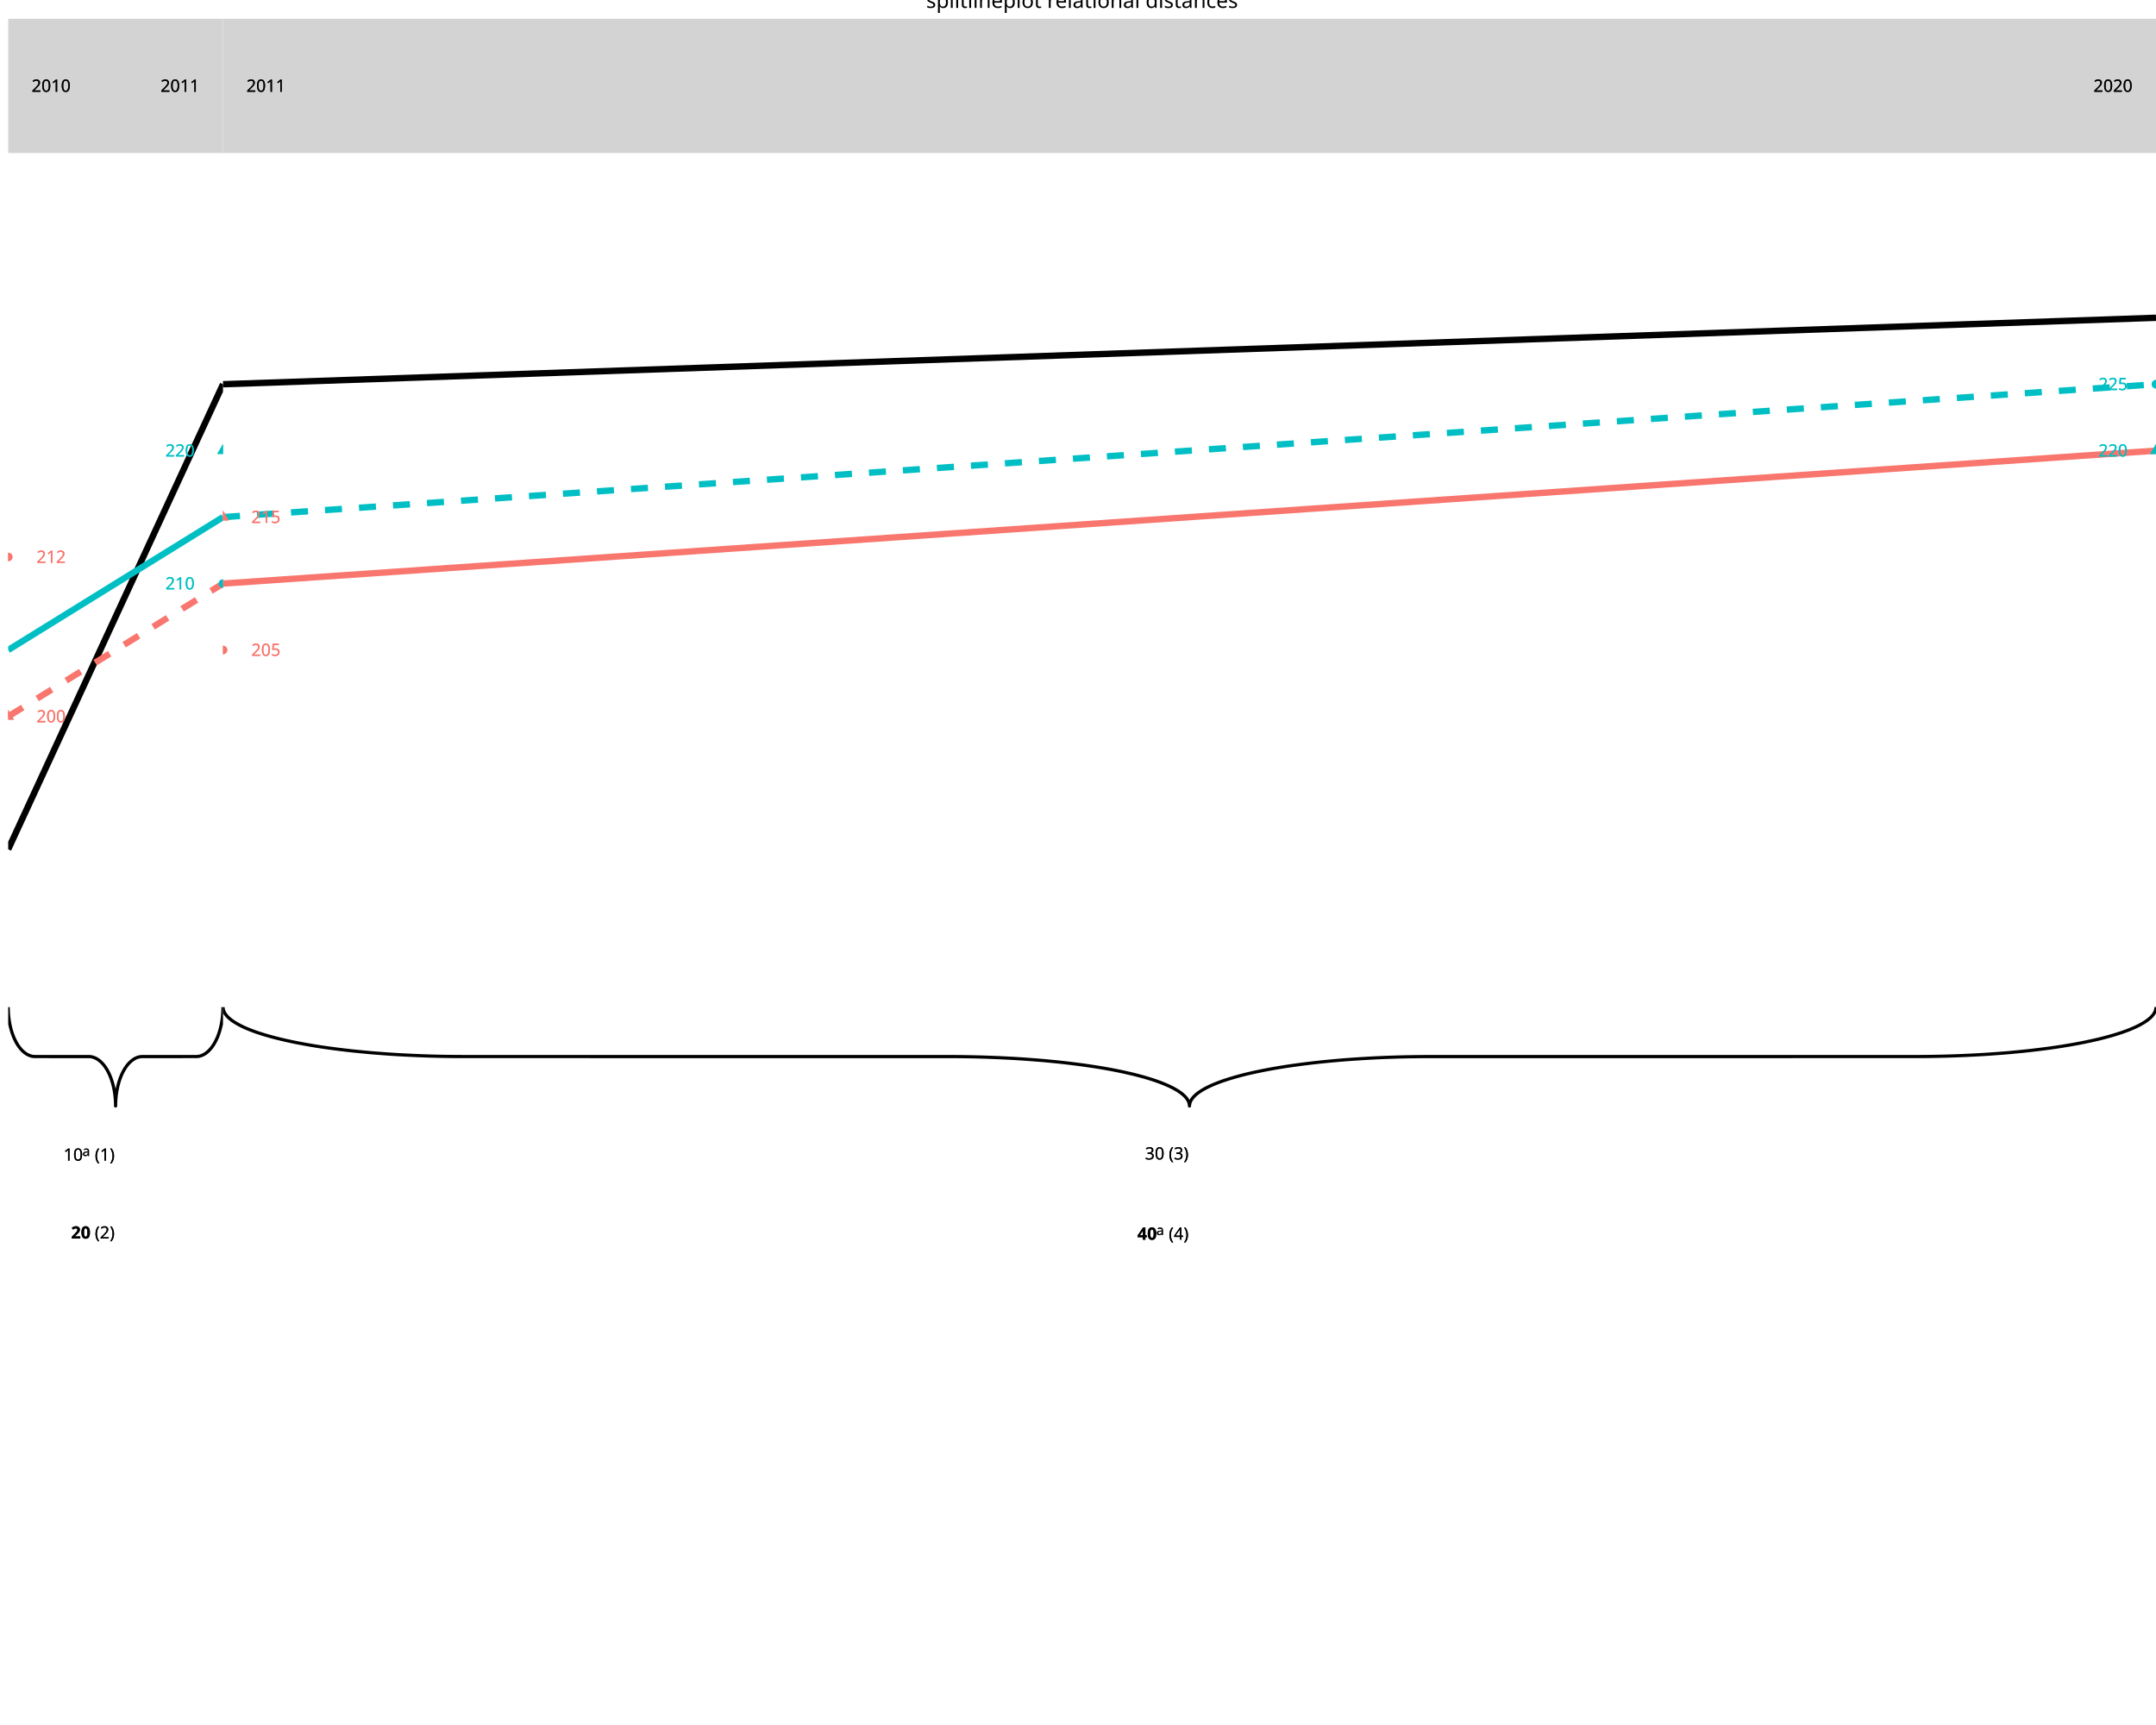
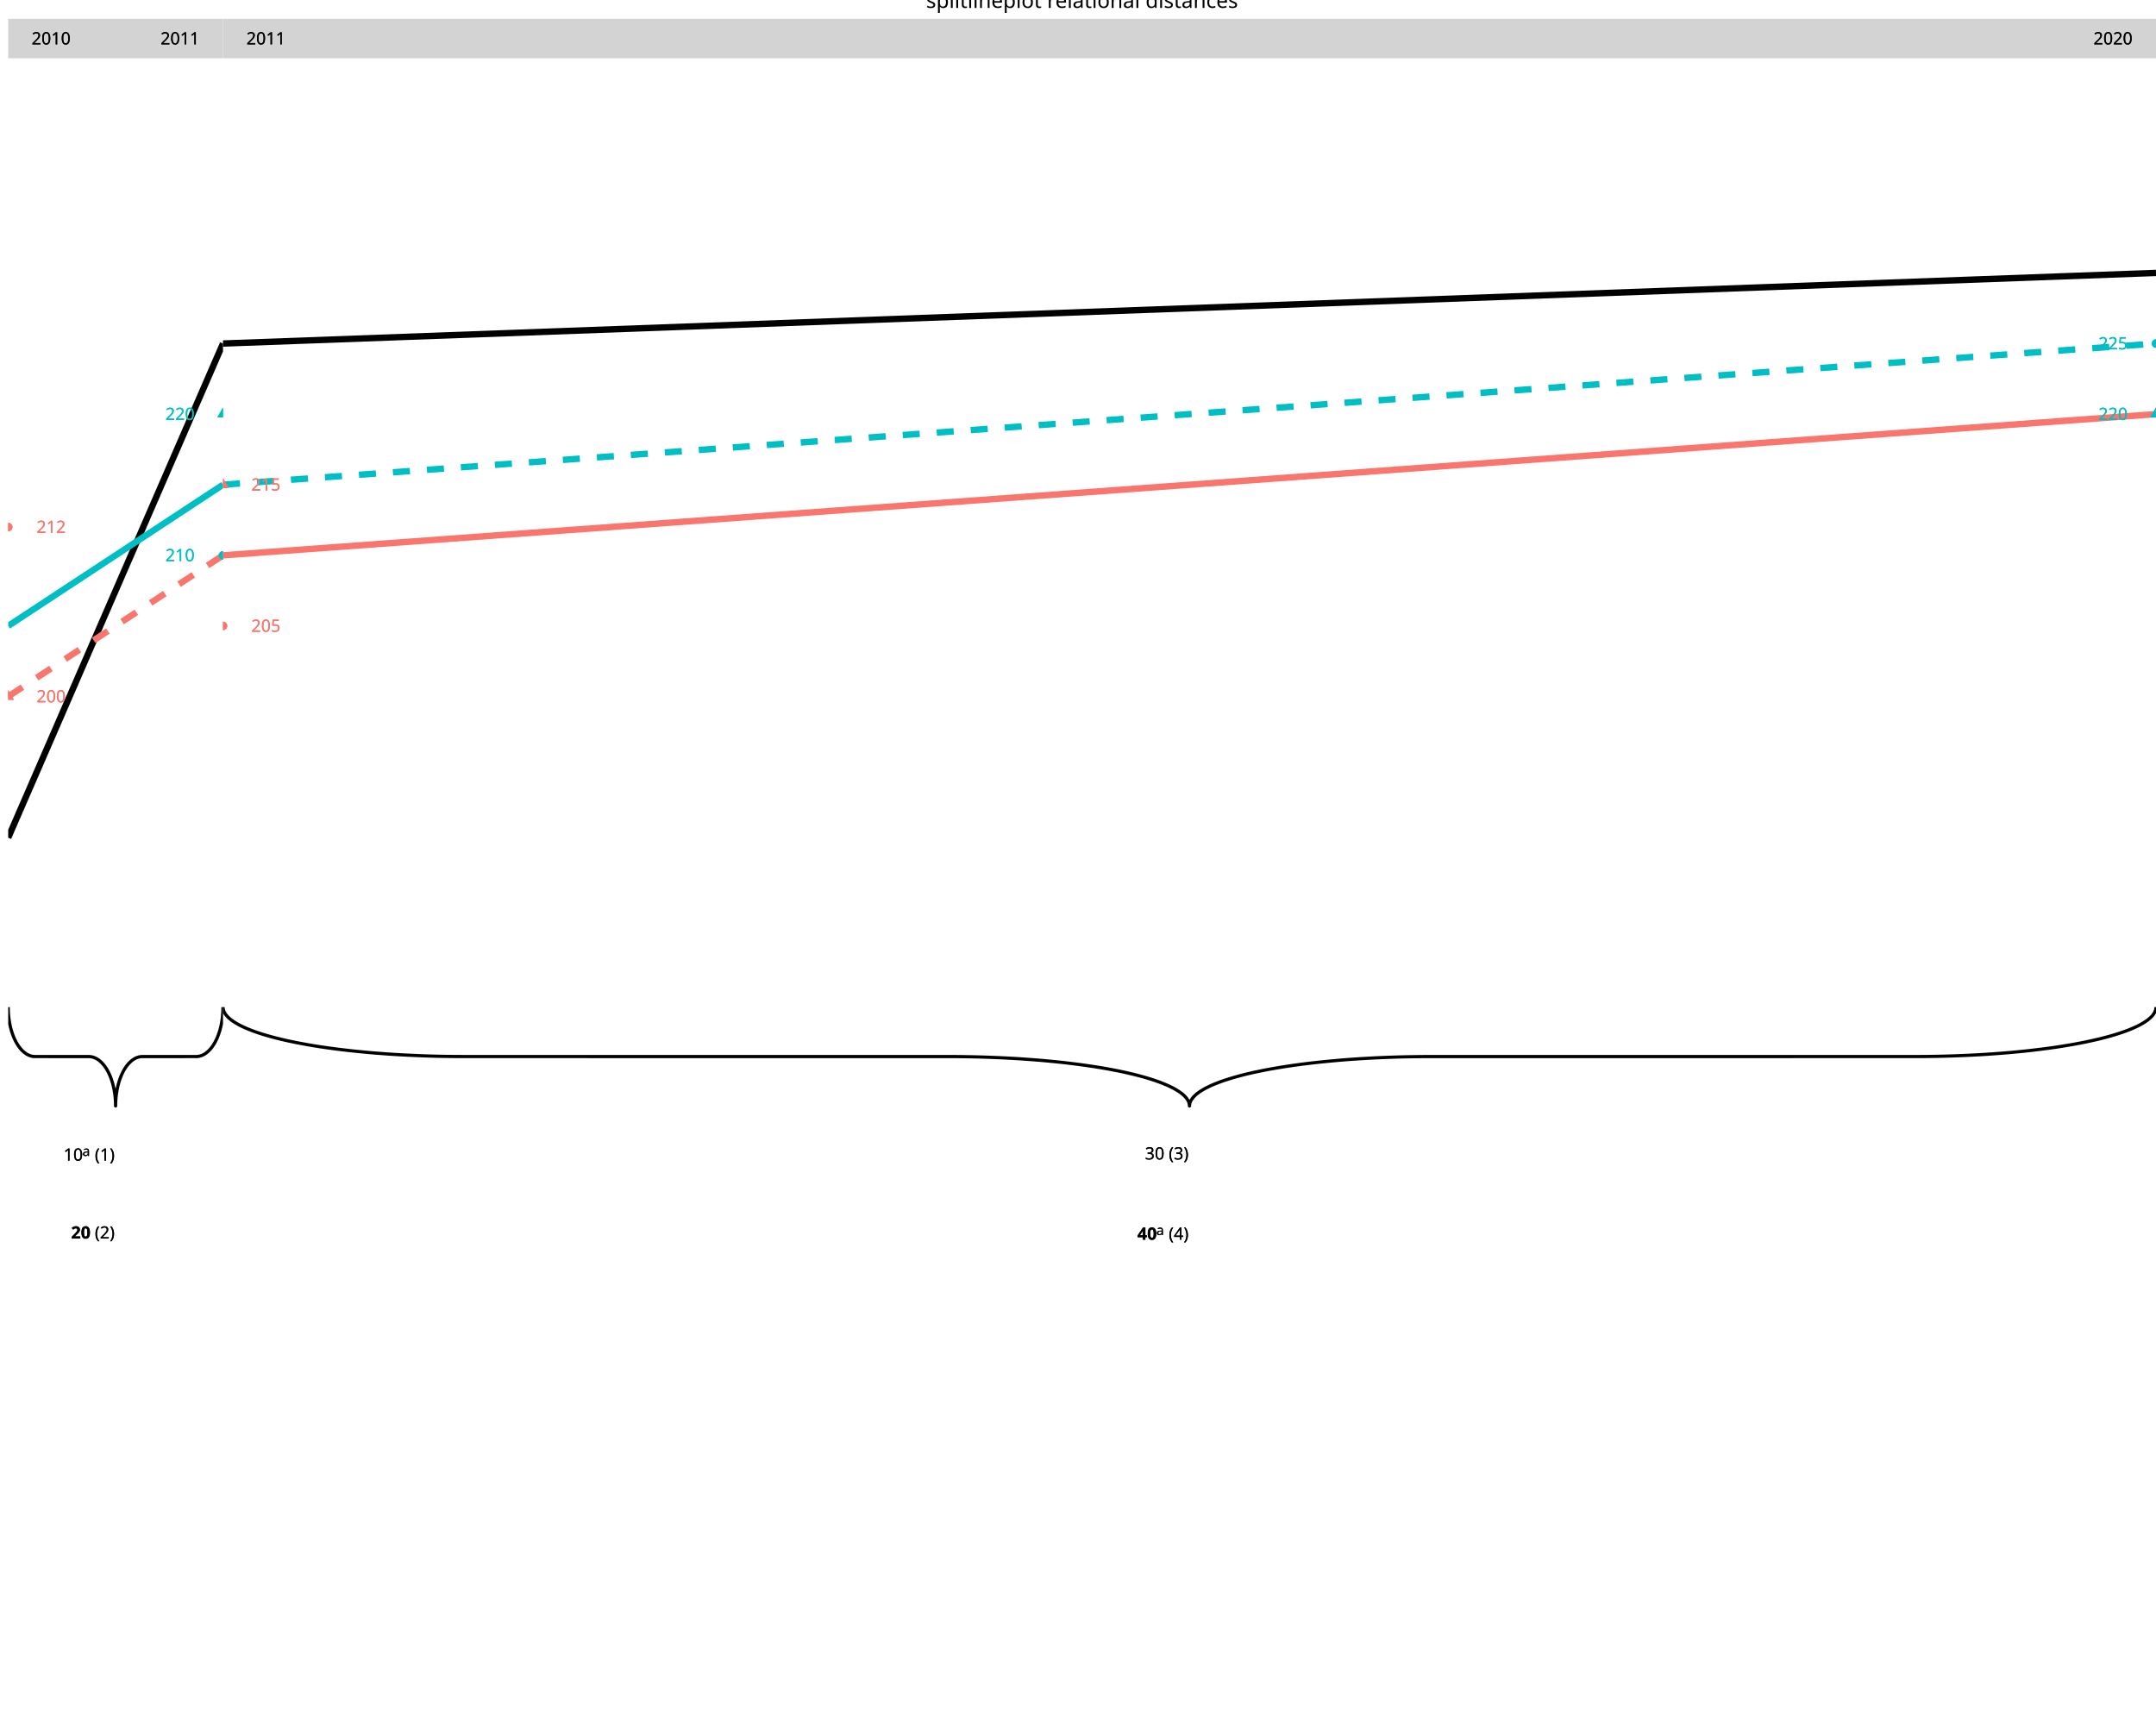
<svg xmlns="http://www.w3.org/2000/svg" class="svglite" data-engine-version="2.0" width="720.00pt" height="576.00pt" viewBox="0 0 720.00 576.00">
  <defs>
    <style type="text/css">
    .svglite line, .svglite polyline, .svglite polygon, .svglite path, .svglite rect, .svglite circle {
      fill: none;
      stroke: #000000;
      stroke-linecap: round;
      stroke-linejoin: round;
      stroke-miterlimit: 10.00;
    }
  </style>
  </defs>
  <rect width="100%" height="100%" style="stroke: none; fill: #FFFFFF;" />
  <defs>
    <clipPath id="cpMC4wMHw3MjAuMDB8MC4wMHw1NzYuMDA=">
      <rect x="0.00" y="0.00" width="720.00" height="576.00" />
    </clipPath>
  </defs>
  <g clip-path="url(#cpMC4wMHw3MjAuMDB8MC4wMHw1NzYuMDA=)">
</g>
  <defs>
    <clipPath id="cpMi43NHw3NC40N3w2LjI3fDQzMi4wMA==">
      <rect x="2.74" y="6.27" width="71.73" height="425.73" />
    </clipPath>
  </defs>
  <g clip-path="url(#cpMi43NHw3NC40N3w2LjI3fDQzMi4wMA==)">
    <polyline points="2.74,336.29 2.74,336.55 2.75,337.07 2.77,337.59 2.79,338.11 2.83,338.63 2.87,339.14 2.93,339.66 2.99,340.16 3.06,340.67 3.14,341.17 3.23,341.66 3.32,342.15 3.43,342.64 3.54,343.12 3.66,343.59 3.79,344.05 3.93,344.51 4.07,344.95 4.23,345.39 4.39,345.82 4.55,346.24 4.73,346.65 4.91,347.05 5.10,347.44 5.29,347.82 5.49,348.19 5.70,348.54 5.91,348.89 6.13,349.22 6.36,349.54 6.59,349.84 6.82,350.13 7.06,350.41 7.30,350.67 7.55,350.92 7.81,351.15 8.06,351.37 8.32,351.58 8.59,351.76 8.85,351.94 9.12,352.10 9.40,352.24 9.67,352.36 9.95,352.47 10.23,352.57 10.51,352.65 10.79,352.71 11.07,352.75 11.35,352.78 11.63,352.79 29.85,352.80 30.13,352.82 30.41,352.86 30.70,352.91 30.98,352.98 31.26,353.07 31.53,353.17 31.81,353.29 32.08,353.42 32.35,353.57 32.62,353.74 32.89,353.92 33.15,354.11 33.41,354.33 33.66,354.55 33.91,354.79 34.16,355.05 34.40,355.32 34.64,355.60 34.87,355.90 35.10,356.21 35.32,356.53 35.54,356.87 35.75,357.22 35.95,357.58 36.15,357.95 36.34,358.34 36.53,358.73 36.70,359.14 36.87,359.55 37.04,359.98 37.19,360.41 37.34,360.86 37.48,361.31 37.62,361.77 37.74,362.24 37.86,362.71 37.97,363.19 38.07,363.68 38.16,364.17 38.24,364.67 38.32,365.17 38.38,365.68 38.44,366.19 38.49,366.70 38.53,367.22 38.56,367.73 38.58,368.25 38.60,368.77 38.60,369.30 38.60,369.30 38.60,369.04 38.61,368.51 38.63,367.99 38.66,367.48 38.69,366.96 38.74,366.44 38.79,365.93 38.85,365.42 38.92,364.92 39.00,364.42 39.09,363.92 39.19,363.43 39.29,362.95 39.40,362.47 39.53,362.00 39.66,361.54 39.79,361.08 39.94,360.64 40.09,360.20 40.25,359.77 40.42,359.35 40.59,358.93 40.77,358.53 40.96,358.14 41.15,357.77 41.36,357.40 41.56,357.04 41.78,356.70 41.99,356.37 42.22,356.05 42.45,355.75 42.68,355.46 42.92,355.18 43.17,354.92 43.42,354.67 43.67,354.44 43.93,354.22 44.19,354.01 44.45,353.82 44.72,353.65 44.99,353.49 45.26,353.35 45.53,353.22 45.81,353.11 46.09,353.02 46.37,352.94 46.65,352.88 46.93,352.84 47.21,352.81 47.50,352.80 65.71,352.79 66.00,352.77 66.28,352.73 66.56,352.68 66.84,352.61 67.12,352.52 67.40,352.42 67.67,352.30 67.95,352.17 68.22,352.02 68.49,351.85 68.75,351.67 69.01,351.48 69.27,351.26 69.53,351.04 69.78,350.80 70.02,350.54 70.27,350.27 70.50,349.99 70.74,349.69 70.96,349.38 71.18,349.05 71.40,348.72 71.61,348.37 71.81,348.01 72.01,347.63 72.20,347.25 72.39,346.86 72.57,346.45 72.74,346.03 72.90,345.61 73.06,345.17 73.20,344.73 73.35,344.28 73.48,343.82 73.60,343.35 73.72,342.88 73.83,342.40 73.93,341.91 74.02,341.42 74.11,340.92 74.18,340.42 74.25,339.91 74.31,339.40 74.35,338.89 74.39,338.37 74.43,337.85 74.45,337.33 74.46,336.81 74.47,336.29 74.47,336.29 " style="stroke-width: 1.07; stroke-linecap: butt;" />
    <text x="21.20" y="387.56" style="font-size: 5.69px; font-family: sans;" textLength="6.33px" lengthAdjust="spacingAndGlyphs">10</text>
    <text x="27.53" y="385.99" style="font-size: 4.55px; font-family: sans;" textLength="2.53px" lengthAdjust="spacingAndGlyphs">a</text>
    <text x="31.65" y="387.56" style="font-size: 5.69px; font-family: sans;" textLength="6.95px" lengthAdjust="spacingAndGlyphs">(1)</text>
    <text x="23.74" y="413.57" style="font-size: 5.69px; font-weight: bold; font-family: sans;" textLength="6.33px" lengthAdjust="spacingAndGlyphs">20</text>
    <text x="31.65" y="413.57" style="font-size: 5.69px; font-family: sans;" textLength="6.95px" lengthAdjust="spacingAndGlyphs">(2)</text>
    <text x="21.20" y="387.56" style="font-size: 5.69px; font-family: sans;" textLength="6.33px" lengthAdjust="spacingAndGlyphs">10</text>
    <text x="27.53" y="385.99" style="font-size: 4.55px; font-family: sans;" textLength="2.53px" lengthAdjust="spacingAndGlyphs">a</text>
    <text x="31.65" y="387.56" style="font-size: 5.69px; font-family: sans;" textLength="6.95px" lengthAdjust="spacingAndGlyphs">(1)</text>
    <text x="23.74" y="413.57" style="font-size: 5.69px; font-weight: bold; font-family: sans;" textLength="6.33px" lengthAdjust="spacingAndGlyphs">20</text>
    <text x="31.65" y="413.57" style="font-size: 5.69px; font-family: sans;" textLength="6.95px" lengthAdjust="spacingAndGlyphs">(2)</text>
-     <line x1="2.74" y1="283.60" x2="74.47" y2="128.30" style="stroke-width: 2.13; stroke-linecap: butt;" />
-     <line x1="2.74" y1="239.23" x2="74.47" y2="194.86" style="stroke-width: 2.13; stroke: #F8766D; stroke-dasharray: 5.69,5.69; stroke-linecap: butt;" />
-     <line x1="2.74" y1="217.04" x2="74.47" y2="172.67" style="stroke-width: 2.13; stroke: #00BFC4; stroke-linecap: butt;" />
-     <polygon points="2.74,237.02 4.65,240.33 0.83,240.33 " style="stroke-width: 0.71; stroke: none; fill: #F8766D;" />
-     <polygon points="2.74,237.02 4.65,240.33 0.83,240.33 " style="stroke-width: 0.71; stroke: none; fill: #F8766D;" />
-     <circle cx="2.74" cy="185.98" r="1.42" style="stroke-width: 0.71; stroke: none; fill: #F8766D;" />
-     <circle cx="2.74" cy="185.98" r="1.42" style="stroke-width: 0.71; stroke: none; fill: #F8766D;" />
-     <circle cx="74.47" cy="194.86" r="1.42" style="stroke-width: 0.71; stroke: none; fill: #00BFC4;" />
-     <circle cx="74.47" cy="194.86" r="1.42" style="stroke-width: 0.71; stroke: none; fill: #00BFC4;" />
-     <polygon points="74.47,148.27 76.38,151.59 72.55,151.59 " style="stroke-width: 0.71; stroke: none; fill: #00BFC4;" />
-     <polygon points="74.47,148.27 76.38,151.59 72.55,151.59 " style="stroke-width: 0.71; stroke: none; fill: #00BFC4;" />
-     <text x="17.08" y="241.19" text-anchor="middle" style="font-size: 5.69px; fill: #F8766D; font-family: sans;" textLength="9.50px" lengthAdjust="spacingAndGlyphs">200</text>
-     <text x="17.08" y="241.19" text-anchor="middle" style="font-size: 5.69px; fill: #F8766D; font-family: sans;" textLength="9.50px" lengthAdjust="spacingAndGlyphs">200</text>
-     <text x="17.08" y="187.94" text-anchor="middle" style="font-size: 5.69px; fill: #F8766D; font-family: sans;" textLength="9.50px" lengthAdjust="spacingAndGlyphs">212</text>
-     <text x="17.08" y="187.94" text-anchor="middle" style="font-size: 5.69px; fill: #F8766D; font-family: sans;" textLength="9.50px" lengthAdjust="spacingAndGlyphs">212</text>
-     <text x="60.12" y="196.81" text-anchor="middle" style="font-size: 5.69px; fill: #00BFC4; font-family: sans;" textLength="9.50px" lengthAdjust="spacingAndGlyphs">210</text>
-     <text x="60.12" y="196.81" text-anchor="middle" style="font-size: 5.69px; fill: #00BFC4; font-family: sans;" textLength="9.50px" lengthAdjust="spacingAndGlyphs">210</text>
-     <text x="60.12" y="152.44" text-anchor="middle" style="font-size: 5.69px; fill: #00BFC4; font-family: sans;" textLength="9.50px" lengthAdjust="spacingAndGlyphs">220</text>
-     <text x="60.12" y="152.44" text-anchor="middle" style="font-size: 5.69px; fill: #00BFC4; font-family: sans;" textLength="9.50px" lengthAdjust="spacingAndGlyphs">220</text>
-     <rect x="2.74" y="6.27" width="71.73" height="44.82" style="stroke-width: 1.07; stroke: none; stroke-linecap: butt; stroke-linejoin: miter; fill: #D3D3D3;" />
-     <text x="17.08" y="30.64" text-anchor="middle" style="font-size: 5.69px; font-family: sans;" textLength="12.66px" lengthAdjust="spacingAndGlyphs">2010</text>
-     <text x="60.12" y="30.64" text-anchor="middle" style="font-size: 5.69px; font-family: sans;" textLength="12.66px" lengthAdjust="spacingAndGlyphs">2011</text>
-     <text x="17.08" y="30.64" text-anchor="middle" style="font-size: 5.69px; font-family: sans;" textLength="12.66px" lengthAdjust="spacingAndGlyphs">2010</text>
-     <text x="60.12" y="30.64" text-anchor="middle" style="font-size: 5.69px; font-family: sans;" textLength="12.66px" lengthAdjust="spacingAndGlyphs">2011</text>
+     <line x1="2.74" y1="279.72" x2="74.47" y2="114.71" style="stroke-width: 2.13; stroke-linecap: butt;" />
+     <line x1="2.74" y1="232.57" x2="74.47" y2="185.43" style="stroke-width: 2.13; stroke: #F8766D; stroke-dasharray: 5.69,5.69; stroke-linecap: butt;" />
+     <line x1="2.74" y1="209.00" x2="74.47" y2="161.85" style="stroke-width: 2.13; stroke: #00BFC4; stroke-linecap: butt;" />
+     <polygon points="2.74,230.36 4.65,233.68 0.83,233.68 " style="stroke-width: 0.71; stroke: none; fill: #F8766D;" />
+     <polygon points="2.74,230.36 4.65,233.68 0.83,233.68 " style="stroke-width: 0.71; stroke: none; fill: #F8766D;" />
+     <circle cx="2.74" cy="176.00" r="1.42" style="stroke-width: 0.71; stroke: none; fill: #F8766D;" />
+     <circle cx="2.74" cy="176.00" r="1.42" style="stroke-width: 0.71; stroke: none; fill: #F8766D;" />
+     <circle cx="74.47" cy="185.43" r="1.42" style="stroke-width: 0.71; stroke: none; fill: #00BFC4;" />
+     <circle cx="74.47" cy="185.43" r="1.42" style="stroke-width: 0.71; stroke: none; fill: #00BFC4;" />
+     <polygon points="74.47,136.07 76.38,139.38 72.55,139.38 " style="stroke-width: 0.71; stroke: none; fill: #00BFC4;" />
+     <polygon points="74.47,136.07 76.38,139.38 72.55,139.38 " style="stroke-width: 0.71; stroke: none; fill: #00BFC4;" />
+     <text x="17.08" y="234.53" text-anchor="middle" style="font-size: 5.69px; fill: #F8766D; font-family: sans;" textLength="9.50px" lengthAdjust="spacingAndGlyphs">200</text>
+     <text x="17.08" y="234.53" text-anchor="middle" style="font-size: 5.69px; fill: #F8766D; font-family: sans;" textLength="9.50px" lengthAdjust="spacingAndGlyphs">200</text>
+     <text x="17.08" y="177.95" text-anchor="middle" style="font-size: 5.69px; fill: #F8766D; font-family: sans;" textLength="9.50px" lengthAdjust="spacingAndGlyphs">212</text>
+     <text x="17.08" y="177.95" text-anchor="middle" style="font-size: 5.69px; fill: #F8766D; font-family: sans;" textLength="9.50px" lengthAdjust="spacingAndGlyphs">212</text>
+     <text x="60.12" y="187.38" text-anchor="middle" style="font-size: 5.69px; fill: #00BFC4; font-family: sans;" textLength="9.50px" lengthAdjust="spacingAndGlyphs">210</text>
+     <text x="60.12" y="187.38" text-anchor="middle" style="font-size: 5.69px; fill: #00BFC4; font-family: sans;" textLength="9.50px" lengthAdjust="spacingAndGlyphs">210</text>
+     <text x="60.12" y="140.24" text-anchor="middle" style="font-size: 5.69px; fill: #00BFC4; font-family: sans;" textLength="9.50px" lengthAdjust="spacingAndGlyphs">220</text>
+     <text x="60.12" y="140.24" text-anchor="middle" style="font-size: 5.69px; fill: #00BFC4; font-family: sans;" textLength="9.50px" lengthAdjust="spacingAndGlyphs">220</text>
+     <rect x="2.74" y="6.27" width="71.73" height="13.20" style="stroke-width: 1.07; stroke: none; stroke-linecap: butt; stroke-linejoin: miter; fill: #D3D3D3;" />
+     <text x="17.08" y="14.83" text-anchor="middle" style="font-size: 5.69px; font-family: sans;" textLength="12.66px" lengthAdjust="spacingAndGlyphs">2010</text>
+     <text x="60.12" y="14.83" text-anchor="middle" style="font-size: 5.69px; font-family: sans;" textLength="12.66px" lengthAdjust="spacingAndGlyphs">2011</text>
+     <text x="17.08" y="14.83" text-anchor="middle" style="font-size: 5.69px; font-family: sans;" textLength="12.66px" lengthAdjust="spacingAndGlyphs">2010</text>
+     <text x="60.12" y="14.83" text-anchor="middle" style="font-size: 5.69px; font-family: sans;" textLength="12.66px" lengthAdjust="spacingAndGlyphs">2011</text>
  </g>
  <g clip-path="url(#cpMC4wMHw3MjAuMDB8MC4wMHw1NzYuMDA=)">
</g>
  <defs>
    <clipPath id="cpNzQuNDd8NzIwLjAwfDYuMjd8NDMyLjAw">
      <rect x="74.47" y="6.27" width="645.53" height="425.73" />
    </clipPath>
  </defs>
  <g clip-path="url(#cpNzQuNDd8NzIwLjAwfDYuMjd8NDMyLjAw)">
    <polyline points="74.47,336.29 74.48,336.55 74.56,337.07 74.72,337.59 74.96,338.11 75.28,338.63 75.68,339.14 76.16,339.66 76.72,340.16 77.35,340.67 78.07,341.17 78.86,341.66 79.73,342.15 80.67,342.64 81.69,343.12 82.78,343.59 83.94,344.05 85.17,344.51 86.47,344.95 87.84,345.39 89.28,345.82 90.79,346.24 92.35,346.65 93.99,347.05 95.68,347.44 97.43,347.82 99.24,348.19 101.10,348.54 103.02,348.89 104.99,349.22 107.01,349.54 109.08,349.84 111.19,350.13 113.35,350.41 115.55,350.67 117.79,350.92 120.06,351.15 122.38,351.37 124.72,351.58 127.09,351.76 129.50,351.94 131.92,352.10 134.38,352.24 136.85,352.36 139.34,352.47 141.84,352.57 144.36,352.65 146.89,352.71 149.43,352.75 151.97,352.78 154.52,352.79 318.45,352.80 321.00,352.82 323.54,352.86 326.07,352.91 328.60,352.98 331.11,353.07 333.61,353.17 336.09,353.29 338.55,353.42 340.99,353.57 343.41,353.74 345.80,353.92 348.15,354.11 350.48,354.33 352.78,354.55 355.03,354.79 357.25,355.05 359.43,355.32 361.57,355.60 363.66,355.90 365.71,356.21 367.70,356.53 369.65,356.87 371.54,357.22 373.37,357.58 375.15,357.95 376.87,358.34 378.54,358.73 380.14,359.14 381.67,359.55 383.14,359.98 384.55,360.41 385.89,360.86 387.15,361.31 388.35,361.77 389.48,362.24 390.53,362.71 391.51,363.19 392.41,363.68 393.24,364.17 394.00,364.67 394.67,365.17 395.27,365.68 395.79,366.19 396.23,366.70 396.59,367.22 396.87,367.73 397.07,368.25 397.19,368.77 397.23,369.30 397.23,369.30 397.24,369.04 397.32,368.51 397.48,367.99 397.73,367.48 398.05,366.96 398.45,366.44 398.93,365.93 399.48,365.42 400.12,364.92 400.84,364.42 401.63,363.92 402.49,363.43 403.44,362.95 404.45,362.47 405.54,362.00 406.70,361.54 407.94,361.08 409.24,360.64 410.61,360.20 412.05,359.77 413.55,359.35 415.12,358.93 416.75,358.53 418.44,358.14 420.20,357.77 422.00,357.40 423.87,357.04 425.79,356.70 427.76,356.37 429.78,356.05 431.84,355.75 433.96,355.46 436.12,355.18 438.32,354.92 440.56,354.67 442.83,354.44 445.14,354.22 447.49,354.01 449.86,353.82 452.26,353.65 454.69,353.49 457.14,353.35 459.61,353.22 462.10,353.11 464.61,353.02 467.13,352.94 469.66,352.88 472.20,352.84 474.74,352.81 477.29,352.80 641.22,352.79 643.76,352.77 646.31,352.73 648.84,352.68 651.36,352.61 653.88,352.52 656.38,352.42 658.86,352.30 661.32,352.17 663.76,352.02 666.17,351.85 668.56,351.67 670.92,351.48 673.25,351.26 675.54,351.04 677.80,350.80 680.02,350.54 682.20,350.27 684.34,349.99 686.43,349.69 688.47,349.38 690.47,349.05 692.41,348.72 694.30,348.37 696.14,348.01 697.92,347.63 699.64,347.25 701.30,346.86 702.90,346.45 704.44,346.03 705.91,345.61 707.32,345.17 708.65,344.73 709.92,344.28 711.12,343.82 712.24,343.35 713.30,342.88 714.28,342.40 715.18,341.91 716.01,341.42 716.76,340.92 717.44,340.42 718.04,339.91 718.56,339.40 719.00,338.89 719.36,338.37 719.64,337.85 719.84,337.33 719.96,336.81 720.00,336.29 720.00,336.29 " style="stroke-width: 1.07; stroke-linecap: butt;" />
    <text x="382.37" y="387.16" style="font-size: 5.69px; font-family: sans;" textLength="6.33px" lengthAdjust="spacingAndGlyphs">30</text>
    <text x="390.28" y="387.16" style="font-size: 5.69px; font-family: sans;" textLength="6.95px" lengthAdjust="spacingAndGlyphs">(3)</text>
    <text x="379.83" y="413.96" style="font-size: 5.69px; font-weight: bold; font-family: sans;" textLength="6.33px" lengthAdjust="spacingAndGlyphs">40</text>
    <text x="386.16" y="412.39" style="font-size: 4.55px; font-family: sans;" textLength="2.53px" lengthAdjust="spacingAndGlyphs">a</text>
    <text x="390.28" y="413.96" style="font-size: 5.69px; font-family: sans;" textLength="6.95px" lengthAdjust="spacingAndGlyphs">(4)</text>
    <text x="382.37" y="387.16" style="font-size: 5.69px; font-family: sans;" textLength="6.33px" lengthAdjust="spacingAndGlyphs">30</text>
    <text x="390.28" y="387.16" style="font-size: 5.69px; font-family: sans;" textLength="6.95px" lengthAdjust="spacingAndGlyphs">(3)</text>
    <text x="379.83" y="413.96" style="font-size: 5.69px; font-weight: bold; font-family: sans;" textLength="6.33px" lengthAdjust="spacingAndGlyphs">40</text>
    <text x="386.16" y="412.39" style="font-size: 4.55px; font-family: sans;" textLength="2.53px" lengthAdjust="spacingAndGlyphs">a</text>
    <text x="390.28" y="413.96" style="font-size: 5.69px; font-family: sans;" textLength="6.95px" lengthAdjust="spacingAndGlyphs">(4)</text>
-     <line x1="74.47" y1="128.30" x2="720.00" y2="106.11" style="stroke-width: 2.13; stroke-linecap: butt;" />
-     <line x1="74.47" y1="194.86" x2="720.00" y2="150.48" style="stroke-width: 2.13; stroke: #F8766D; stroke-linecap: butt;" />
-     <line x1="74.47" y1="172.67" x2="720.00" y2="128.30" style="stroke-width: 2.13; stroke: #00BFC4; stroke-dasharray: 5.69,5.69; stroke-linecap: butt;" />
-     <polygon points="720.00,148.27 721.91,151.59 718.09,151.59 " style="stroke-width: 0.71; stroke: none; fill: #00BFC4;" />
-     <polygon points="720.00,148.27 721.91,151.59 718.09,151.59 " style="stroke-width: 0.71; stroke: none; fill: #00BFC4;" />
-     <circle cx="720.00" cy="128.30" r="1.42" style="stroke-width: 0.71; stroke: none; fill: #00BFC4;" />
-     <circle cx="720.00" cy="128.30" r="1.42" style="stroke-width: 0.71; stroke: none; fill: #00BFC4;" />
-     <circle cx="74.47" cy="217.04" r="1.42" style="stroke-width: 0.71; stroke: none; fill: #F8766D;" />
-     <circle cx="74.47" cy="217.04" r="1.42" style="stroke-width: 0.71; stroke: none; fill: #F8766D;" />
-     <polygon points="74.47,170.46 76.38,173.77 72.55,173.77 " style="stroke-width: 0.71; stroke: none; fill: #F8766D;" />
-     <polygon points="74.47,170.46 76.38,173.77 72.55,173.77 " style="stroke-width: 0.71; stroke: none; fill: #F8766D;" />
-     <text x="705.65" y="152.44" text-anchor="middle" style="font-size: 5.69px; fill: #00BFC4; font-family: sans;" textLength="9.50px" lengthAdjust="spacingAndGlyphs">220</text>
-     <text x="705.65" y="152.44" text-anchor="middle" style="font-size: 5.69px; fill: #00BFC4; font-family: sans;" textLength="9.50px" lengthAdjust="spacingAndGlyphs">220</text>
-     <text x="705.65" y="130.25" text-anchor="middle" style="font-size: 5.69px; fill: #00BFC4; font-family: sans;" textLength="9.50px" lengthAdjust="spacingAndGlyphs">225</text>
-     <text x="705.65" y="130.25" text-anchor="middle" style="font-size: 5.69px; fill: #00BFC4; font-family: sans;" textLength="9.50px" lengthAdjust="spacingAndGlyphs">225</text>
-     <text x="88.81" y="219.00" text-anchor="middle" style="font-size: 5.69px; fill: #F8766D; font-family: sans;" textLength="9.50px" lengthAdjust="spacingAndGlyphs">205</text>
-     <text x="88.81" y="219.00" text-anchor="middle" style="font-size: 5.69px; fill: #F8766D; font-family: sans;" textLength="9.50px" lengthAdjust="spacingAndGlyphs">205</text>
-     <text x="88.81" y="174.63" text-anchor="middle" style="font-size: 5.69px; fill: #F8766D; font-family: sans;" textLength="9.50px" lengthAdjust="spacingAndGlyphs">215</text>
-     <text x="88.81" y="174.63" text-anchor="middle" style="font-size: 5.69px; fill: #F8766D; font-family: sans;" textLength="9.50px" lengthAdjust="spacingAndGlyphs">215</text>
-     <rect x="74.47" y="6.27" width="645.53" height="44.82" style="stroke-width: 1.07; stroke: none; stroke-linecap: butt; stroke-linejoin: miter; fill: #D3D3D3;" />
-     <text x="88.81" y="30.64" text-anchor="middle" style="font-size: 5.69px; font-family: sans;" textLength="12.66px" lengthAdjust="spacingAndGlyphs">2011</text>
-     <text x="705.65" y="30.64" text-anchor="middle" style="font-size: 5.69px; font-family: sans;" textLength="12.66px" lengthAdjust="spacingAndGlyphs">2020</text>
-     <text x="88.81" y="30.64" text-anchor="middle" style="font-size: 5.69px; font-family: sans;" textLength="12.66px" lengthAdjust="spacingAndGlyphs">2011</text>
-     <text x="705.65" y="30.64" text-anchor="middle" style="font-size: 5.69px; font-family: sans;" textLength="12.66px" lengthAdjust="spacingAndGlyphs">2020</text>
+     <line x1="74.47" y1="114.71" x2="720.00" y2="91.13" style="stroke-width: 2.13; stroke-linecap: butt;" />
+     <line x1="74.47" y1="185.43" x2="720.00" y2="138.28" style="stroke-width: 2.13; stroke: #F8766D; stroke-linecap: butt;" />
+     <line x1="74.47" y1="161.85" x2="720.00" y2="114.71" style="stroke-width: 2.13; stroke: #00BFC4; stroke-dasharray: 5.69,5.69; stroke-linecap: butt;" />
+     <polygon points="720.00,136.07 721.91,139.38 718.09,139.38 " style="stroke-width: 0.71; stroke: none; fill: #00BFC4;" />
+     <polygon points="720.00,136.07 721.91,139.38 718.09,139.38 " style="stroke-width: 0.71; stroke: none; fill: #00BFC4;" />
+     <circle cx="720.00" cy="114.71" r="1.42" style="stroke-width: 0.71; stroke: none; fill: #00BFC4;" />
+     <circle cx="720.00" cy="114.71" r="1.42" style="stroke-width: 0.71; stroke: none; fill: #00BFC4;" />
+     <circle cx="74.47" cy="209.00" r="1.42" style="stroke-width: 0.71; stroke: none; fill: #F8766D;" />
+     <circle cx="74.47" cy="209.00" r="1.42" style="stroke-width: 0.71; stroke: none; fill: #F8766D;" />
+     <polygon points="74.47,159.64 76.38,162.96 72.55,162.96 " style="stroke-width: 0.71; stroke: none; fill: #F8766D;" />
+     <polygon points="74.47,159.64 76.38,162.96 72.55,162.96 " style="stroke-width: 0.71; stroke: none; fill: #F8766D;" />
+     <text x="705.65" y="140.24" text-anchor="middle" style="font-size: 5.69px; fill: #00BFC4; font-family: sans;" textLength="9.50px" lengthAdjust="spacingAndGlyphs">220</text>
+     <text x="705.65" y="140.24" text-anchor="middle" style="font-size: 5.69px; fill: #00BFC4; font-family: sans;" textLength="9.50px" lengthAdjust="spacingAndGlyphs">220</text>
+     <text x="705.65" y="116.66" text-anchor="middle" style="font-size: 5.69px; fill: #00BFC4; font-family: sans;" textLength="9.50px" lengthAdjust="spacingAndGlyphs">225</text>
+     <text x="705.65" y="116.66" text-anchor="middle" style="font-size: 5.69px; fill: #00BFC4; font-family: sans;" textLength="9.50px" lengthAdjust="spacingAndGlyphs">225</text>
+     <text x="88.81" y="210.96" text-anchor="middle" style="font-size: 5.69px; fill: #F8766D; font-family: sans;" textLength="9.50px" lengthAdjust="spacingAndGlyphs">205</text>
+     <text x="88.81" y="210.96" text-anchor="middle" style="font-size: 5.69px; fill: #F8766D; font-family: sans;" textLength="9.50px" lengthAdjust="spacingAndGlyphs">205</text>
+     <text x="88.81" y="163.81" text-anchor="middle" style="font-size: 5.69px; fill: #F8766D; font-family: sans;" textLength="9.50px" lengthAdjust="spacingAndGlyphs">215</text>
+     <text x="88.81" y="163.81" text-anchor="middle" style="font-size: 5.69px; fill: #F8766D; font-family: sans;" textLength="9.50px" lengthAdjust="spacingAndGlyphs">215</text>
+     <rect x="74.47" y="6.27" width="645.53" height="13.20" style="stroke-width: 1.07; stroke: none; stroke-linecap: butt; stroke-linejoin: miter; fill: #D3D3D3;" />
+     <text x="88.81" y="14.83" text-anchor="middle" style="font-size: 5.69px; font-family: sans;" textLength="12.66px" lengthAdjust="spacingAndGlyphs">2011</text>
+     <text x="705.65" y="14.83" text-anchor="middle" style="font-size: 5.69px; font-family: sans;" textLength="12.66px" lengthAdjust="spacingAndGlyphs">2020</text>
+     <text x="88.81" y="14.83" text-anchor="middle" style="font-size: 5.69px; font-family: sans;" textLength="12.66px" lengthAdjust="spacingAndGlyphs">2011</text>
+     <text x="705.65" y="14.83" text-anchor="middle" style="font-size: 5.69px; font-family: sans;" textLength="12.66px" lengthAdjust="spacingAndGlyphs">2020</text>
  </g>
  <g clip-path="url(#cpMC4wMHw3MjAuMDB8MC4wMHw1NzYuMDA=)">
</g>
  <defs>
    <clipPath id="cpMi43NHw3NC40N3w2LjI3fDYuMjc=">
      <rect x="2.74" y="6.27" width="71.73" height="0.00" />
    </clipPath>
  </defs>
  <g clip-path="url(#cpMi43NHw3NC40N3w2LjI3fDYuMjc=)">
</g>
  <g clip-path="url(#cpMC4wMHw3MjAuMDB8MC4wMHw1NzYuMDA=)">
</g>
  <defs>
    <clipPath id="cpNzQuNDd8NzIwLjAwfDYuMjd8Ni4yNw==">
      <rect x="74.47" y="6.27" width="645.53" height="0.00" />
    </clipPath>
  </defs>
  <g clip-path="url(#cpNzQuNDd8NzIwLjAwfDYuMjd8Ni4yNw==)">
</g>
  <g clip-path="url(#cpMC4wMHw3MjAuMDB8MC4wMHw1NzYuMDA=)">
    <text x="361.37" y="2.64" text-anchor="middle" style="font-size: 7.00px; font-family: sans;" textLength="96.50px" lengthAdjust="spacingAndGlyphs">splitlineplot relational distances</text>
  </g>
</svg>
